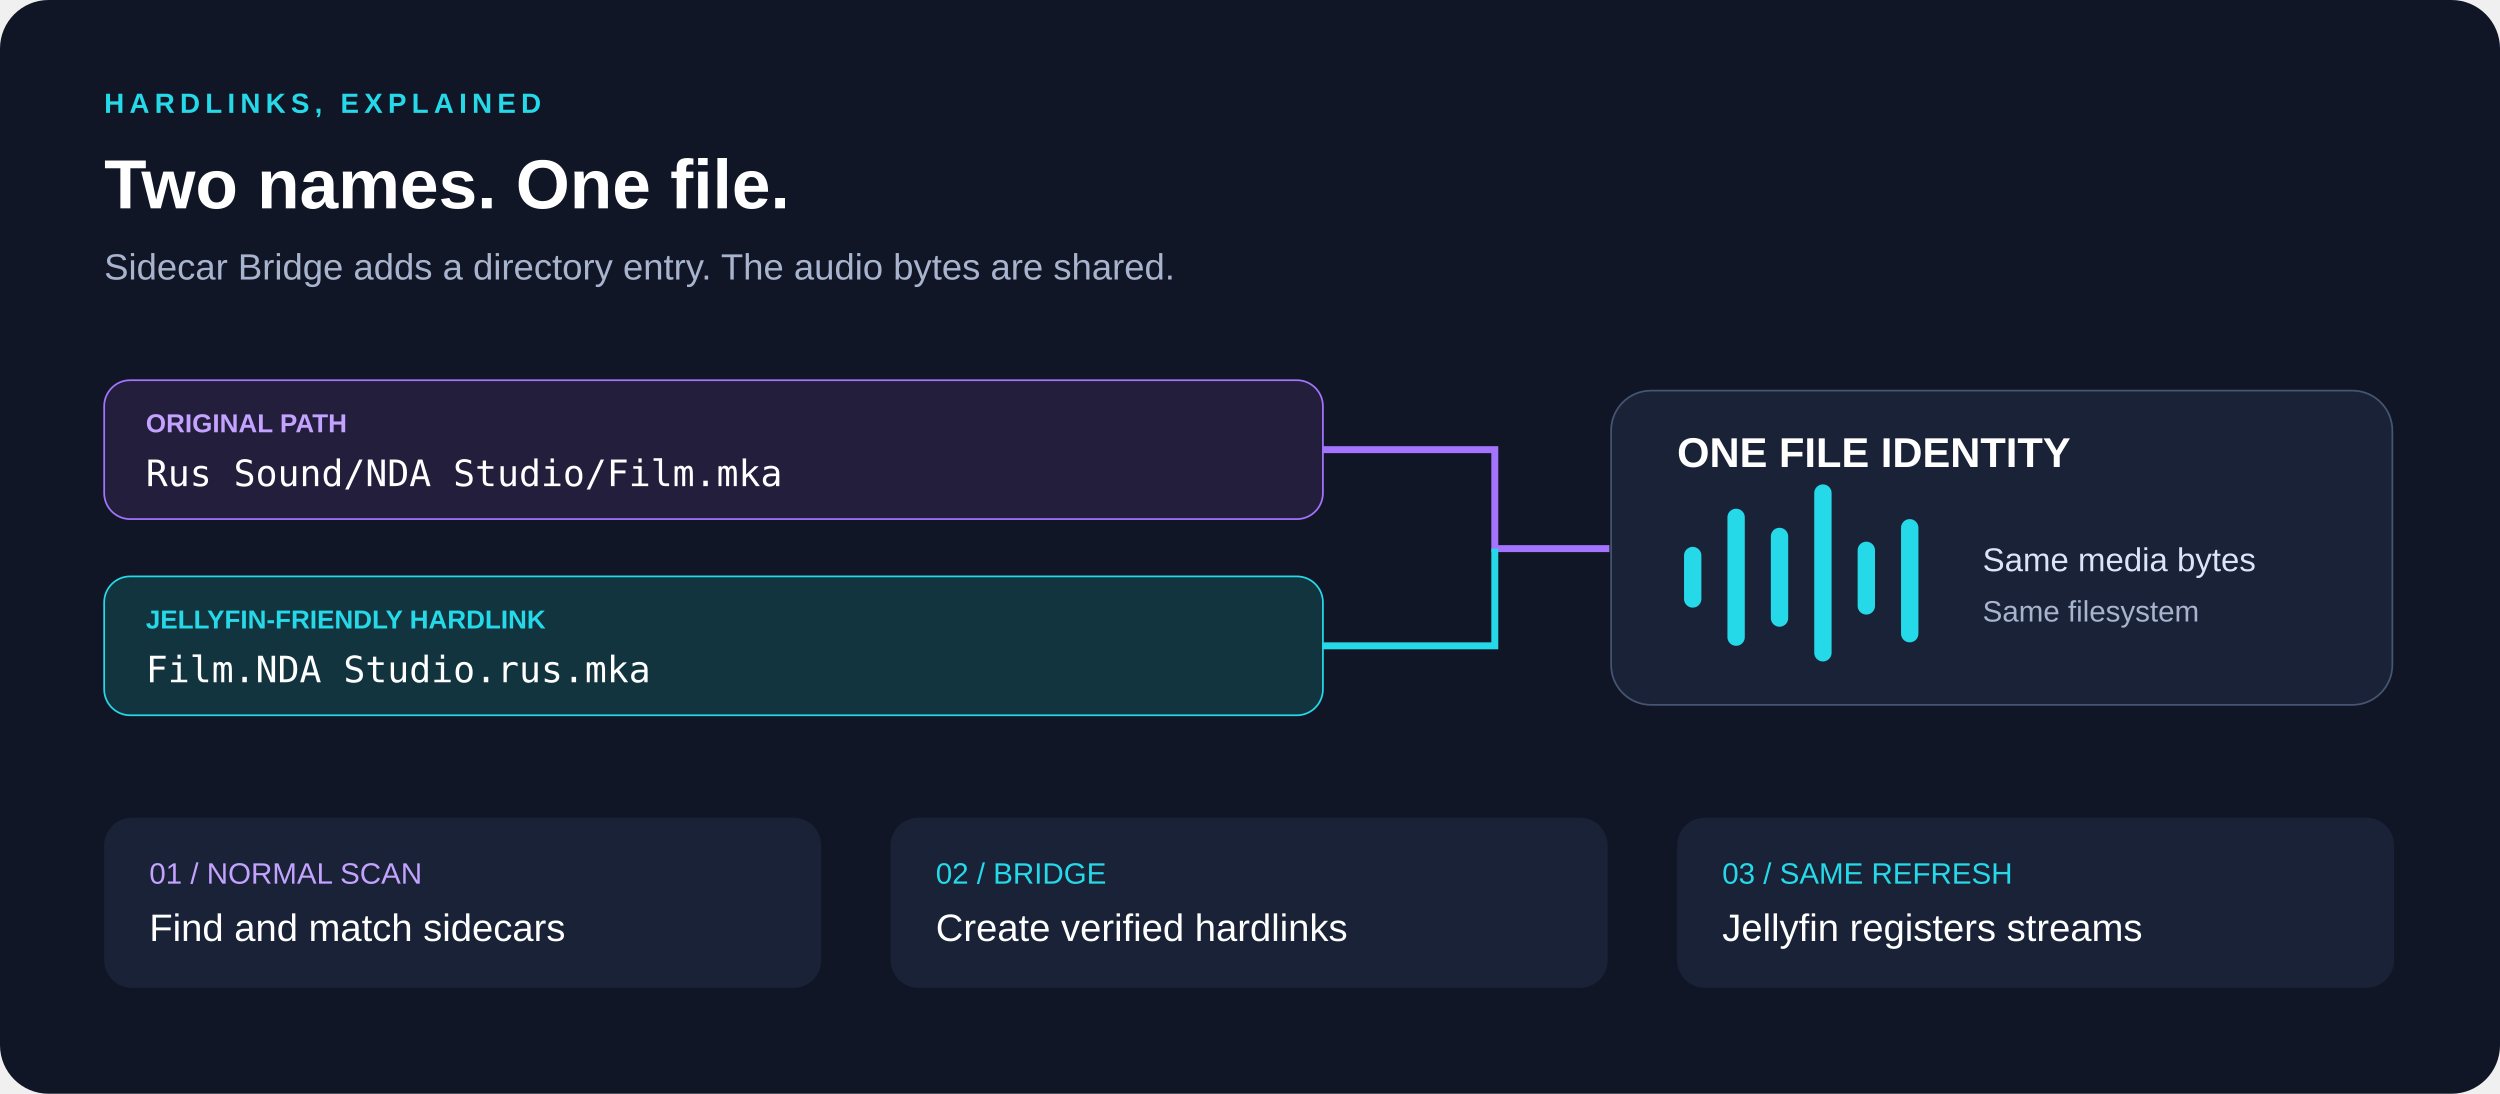
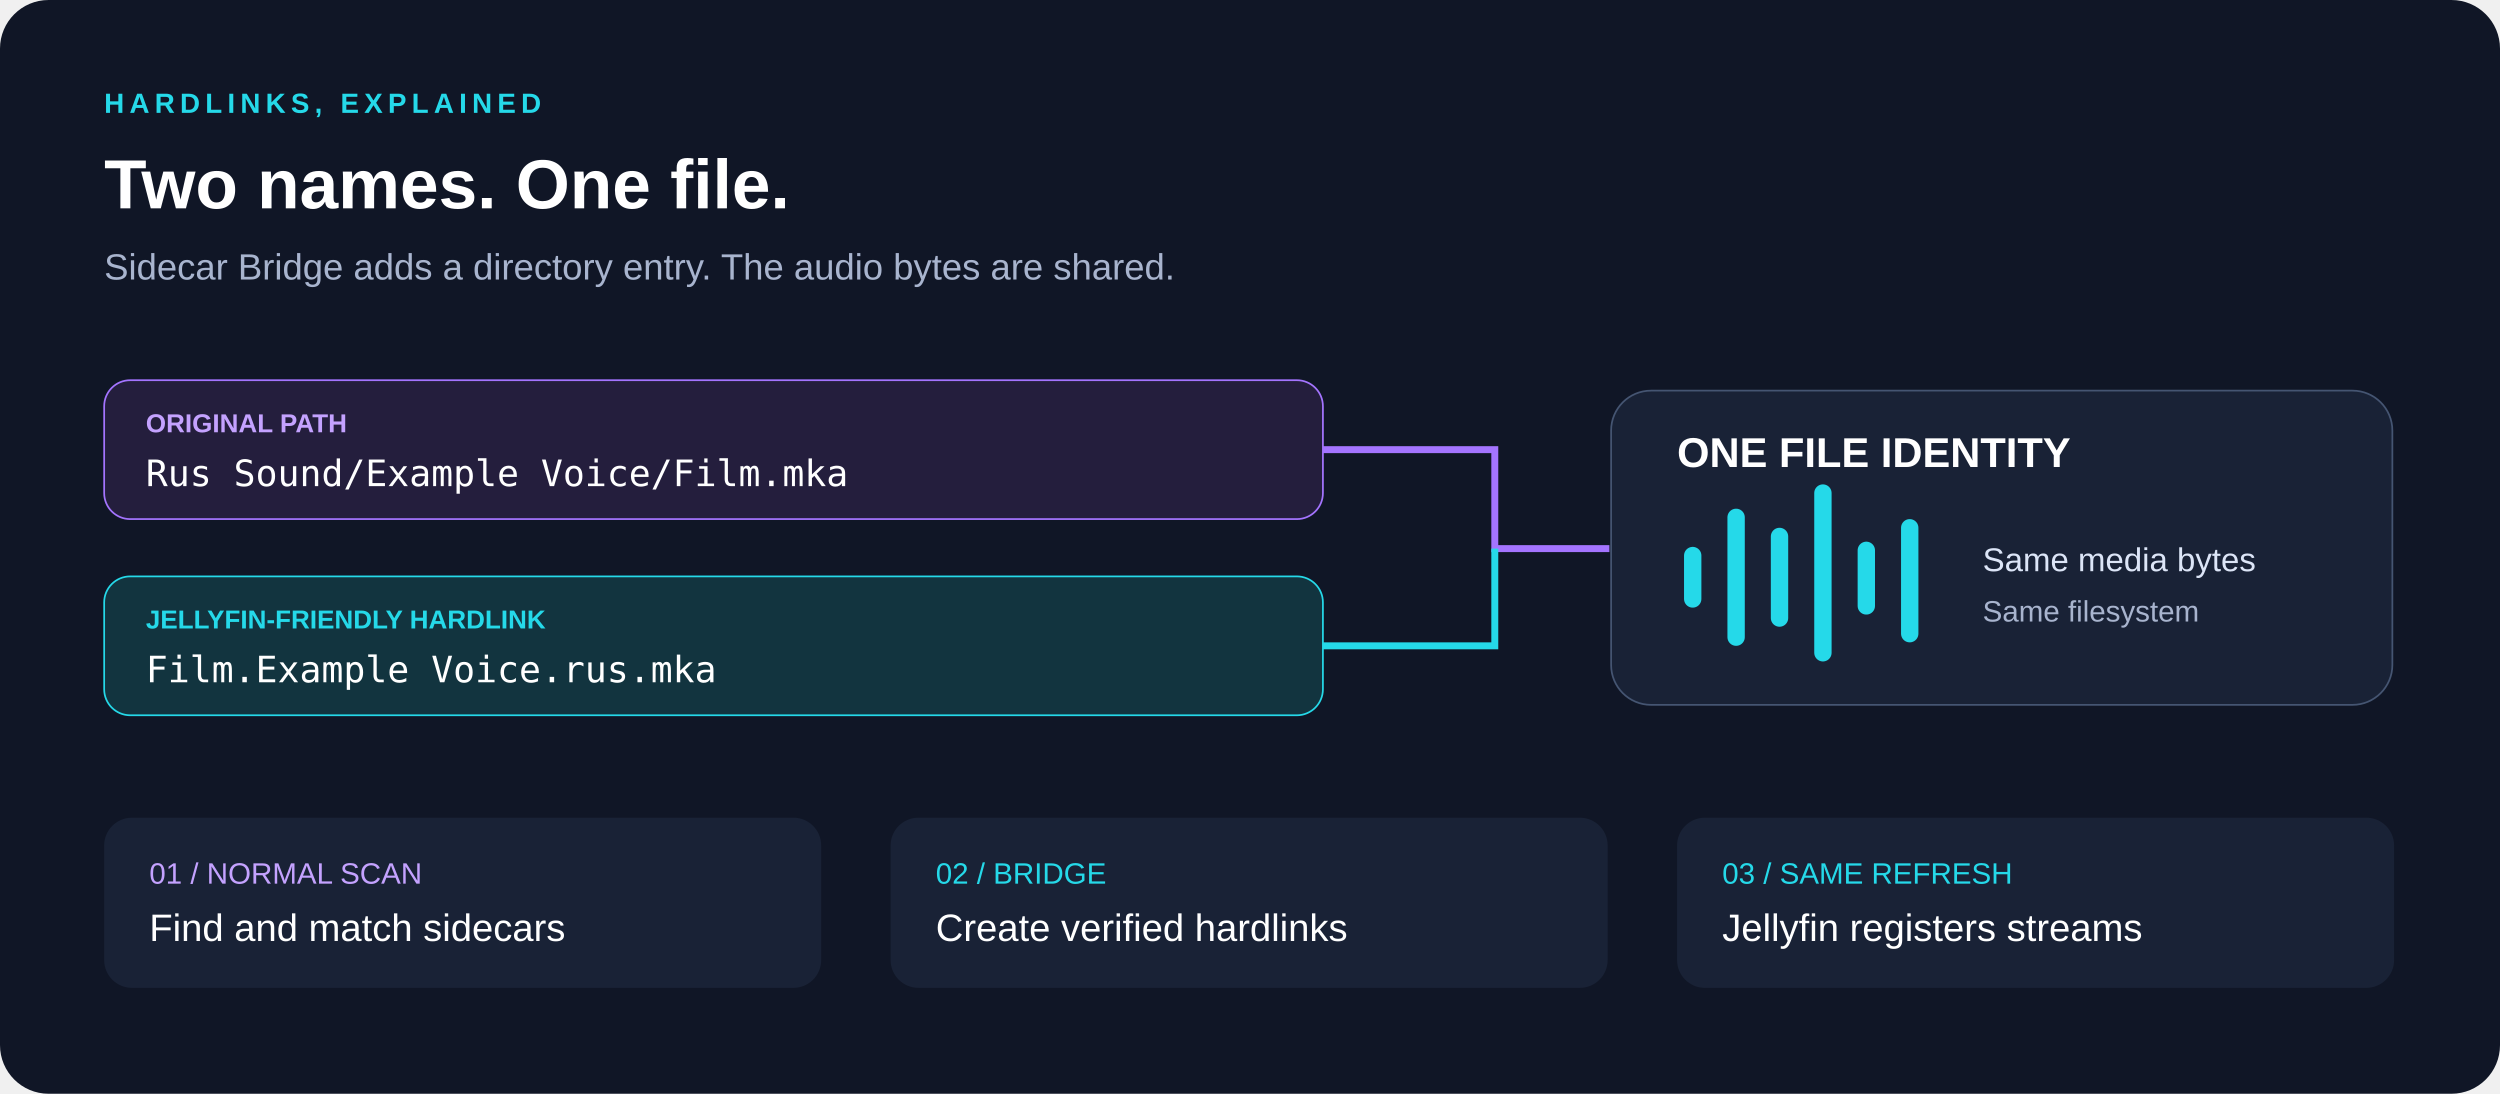
<svg xmlns="http://www.w3.org/2000/svg" width="1440" height="630" viewBox="0 0 1440 630" role="img" aria-labelledby="title desc">
  <rect width="1440" height="630" rx="28" fill="#101626" />
  <g font-family="Segoe UI,Arial,sans-serif">
    <text x="60" y="65" fill="#25d9e9" font-size="16" font-weight="700" letter-spacing="3">HARDLINKS, EXPLAINED</text>
    <text x="60" y="120" fill="#fff" font-size="40" font-weight="700">Two names. One file.</text>
    <text x="60" y="161" fill="#a8b4ce" font-size="21">Sidecar Bridge adds a directory entry. The audio bytes are shared.</text>
    <rect x="60" y="219" width="702" height="80" rx="15" fill="#241e3d" stroke="#a474ff" />
    <text x="84" y="249" fill="#c4a2ff" font-size="15" font-weight="700">ORIGINAL PATH</text>
-     <text x="84" y="280" fill="#fff" font-size="21" font-family="Consolas,monospace">Rus Sound/NDA Studio/Film.mka</text>
+     <text x="84" y="280" fill="#fff" font-size="21" font-family="Consolas,monospace">Rus Sound/Example Voice/Film.mka</text>
    <rect x="60" y="332" width="702" height="80" rx="15" fill="#12343f" stroke="#25d9e9" />
    <text x="84" y="362" fill="#25d9e9" font-size="15" font-weight="700">JELLYFIN-FRIENDLY HARDLINK</text>
-     <text x="84" y="393" fill="#fff" font-size="21" font-family="Consolas,monospace">Film.NDA Studio.rus.mka</text>
+     <text x="84" y="393" fill="#fff" font-size="21" font-family="Consolas,monospace">Film.Example Voice.rus.mka</text>
    <g fill="none" stroke-width="4">
      <path d="M762 259h99v57h66" stroke="#a474ff" />
      <path d="M762 372h99v-56" stroke="#25d9e9" />
    </g>
    <rect x="928" y="225" width="450" height="181" rx="23" fill="#192236" stroke="#455572" />
    <text x="966" y="269" fill="#fff" font-size="24" font-weight="700">ONE FILE IDENTITY</text>
    <path d="M975 320v25m25-47v69m25-58v47m25-72v92m25-59v32m25-45v61" fill="none" stroke="#25d9e9" stroke-width="10" stroke-linecap="round" />
    <text x="1142" y="329" fill="#dce5f7" font-size="19">Same media bytes</text>
    <text x="1142" y="358" fill="#a8b4ce" font-size="17">Same filesystem</text>
    <g>
      <rect x="60" y="471" width="413" height="98" rx="16" fill="#192236" />
      <rect x="513" y="471" width="413" height="98" rx="16" fill="#192236" />
      <rect x="966" y="471" width="413" height="98" rx="16" fill="#192236" />
      <text x="86" y="509" fill="#c4a2ff" font-size="17">01 / NORMAL SCAN</text>
      <text x="86" y="542" fill="#fff" font-size="22">Find and match sidecars</text>
      <text x="539" y="509" fill="#25d9e9" font-size="17">02 / BRIDGE</text>
      <text x="539" y="542" fill="#fff" font-size="22">Create verified hardlinks</text>
      <text x="992" y="509" fill="#25d9e9" font-size="17">03 / SAME REFRESH</text>
      <text x="992" y="542" fill="#fff" font-size="22">Jellyfin registers streams</text>
    </g>
  </g>
</svg>
